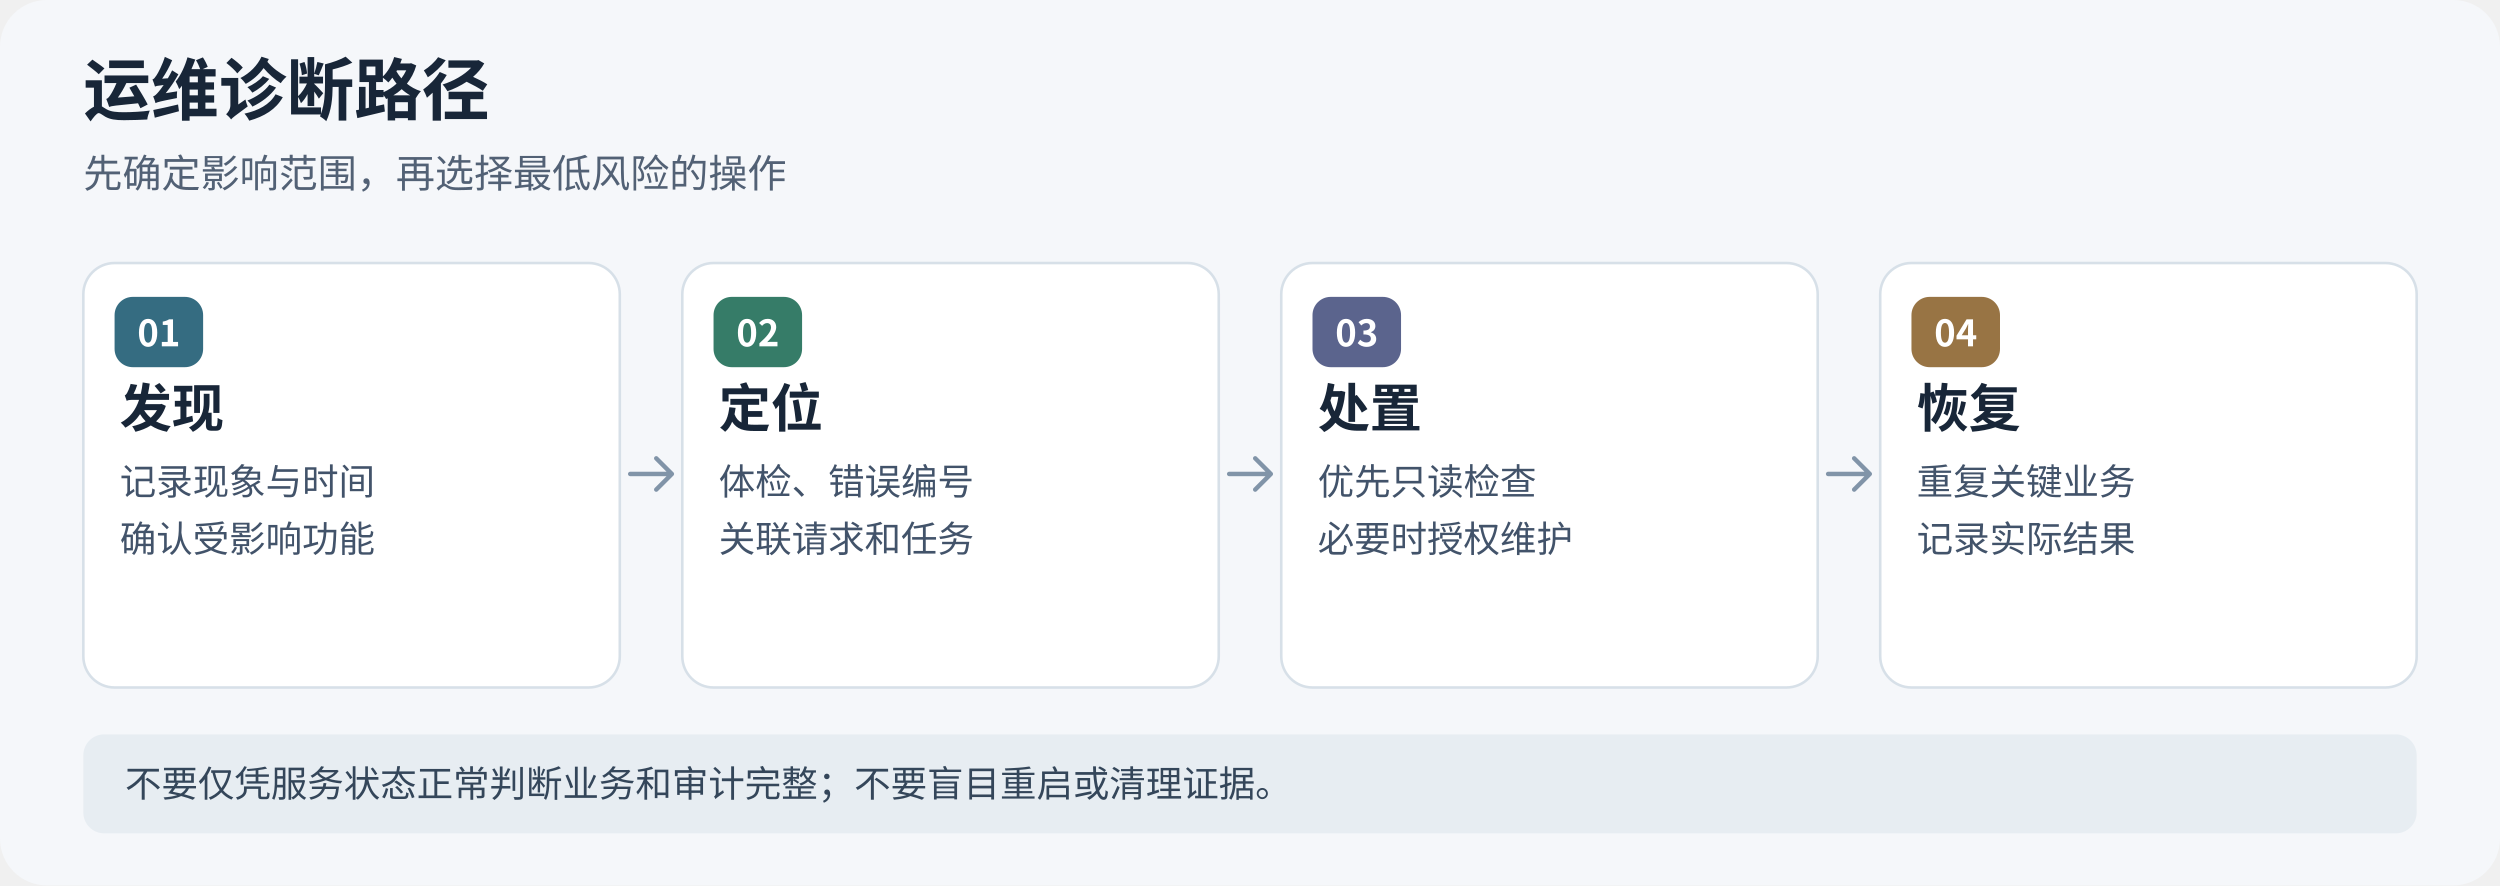
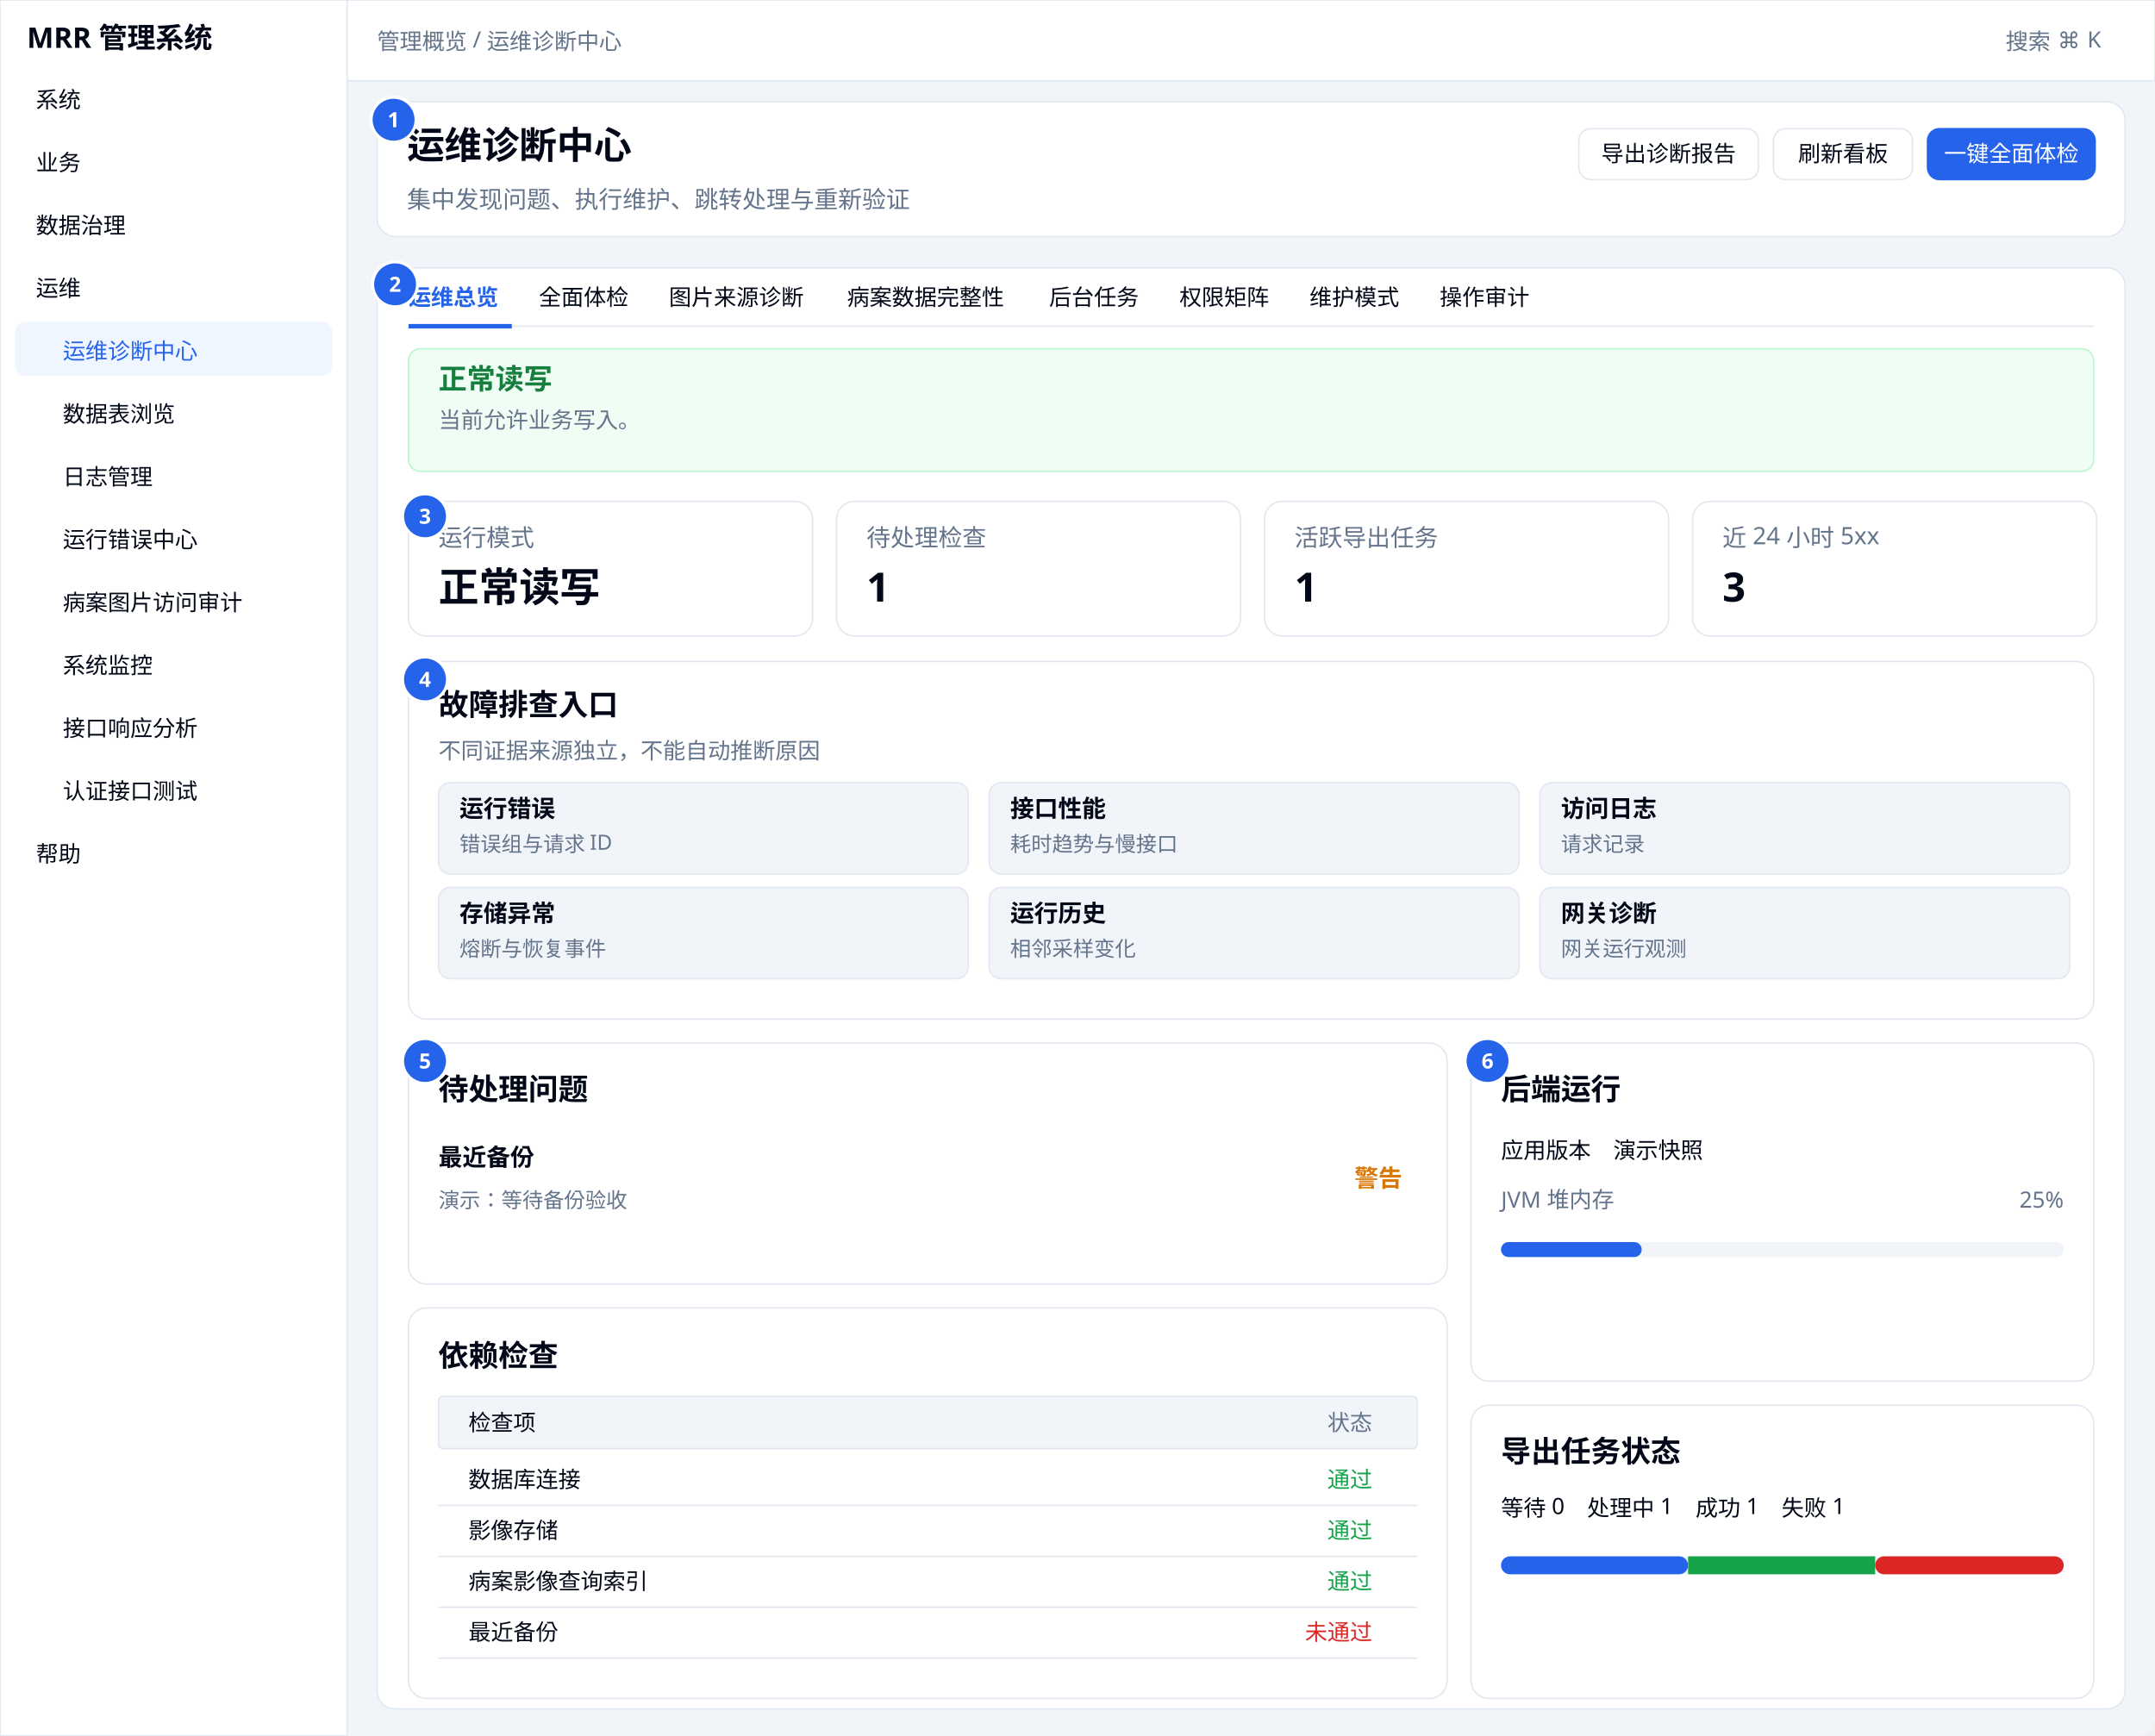
- <svg xmlns="http://www.w3.org/2000/svg" viewBox="0 0 960 340" role="img" aria-labelledby="title desc">
-   <rect width="960" height="340" rx="18" fill="#f5f7fa" />
-   <g font-family="HarmonyOS Sans SC, Noto Sans CJK SC, PingFang SC, Microsoft YaHei, sans-serif">
-     <text x="32" y="44" font-size="26" font-weight="700" fill="#182638">运维诊断路径</text>
-     <text x="32" y="72" font-size="15" fill="#526175">先确定影响范围，再选择最低风险的操作</text>
-     <rect x="32.0" y="101" width="206.0" height="163" rx="12" fill="#ffffff" stroke="#d7e0e8" />
-     <rect x="44.0" y="114" width="34" height="27" rx="7" fill="#356c81" />
-     <text x="61.0" y="133" font-size="14" font-weight="700" text-anchor="middle" fill="#fff">01</text>
-     <text x="46.0" y="164" font-size="20" font-weight="700" fill="#182638">发现</text>
-     <text x="46.0" y="190" font-size="14" fill="#42536a">记录现象与时间</text>
-     <text x="46.0" y="212" font-size="14" fill="#42536a">确认受影响功能</text>
-     <path d="M242.0 182 h16 m-6 -6 6 6 -6 6" stroke="#8194a8" stroke-width="1.7" fill="none" stroke-linecap="round" stroke-linejoin="round" />
-     <rect x="262.0" y="101" width="206.0" height="163" rx="12" fill="#ffffff" stroke="#d7e0e8" />
-     <rect x="274.0" y="114" width="34" height="27" rx="7" fill="#367c68" />
-     <text x="291.0" y="133" font-size="14" font-weight="700" text-anchor="middle" fill="#fff">02</text>
-     <text x="276.0" y="164" font-size="20" font-weight="700" fill="#182638">定位</text>
-     <text x="276.0" y="190" font-size="14" fill="#42536a">体检、错误编号</text>
-     <text x="276.0" y="212" font-size="14" fill="#42536a">关联请求和任务</text>
-     <path d="M472.0 182 h16 m-6 -6 6 6 -6 6" stroke="#8194a8" stroke-width="1.7" fill="none" stroke-linecap="round" stroke-linejoin="round" />
-     <rect x="492.0" y="101" width="206.0" height="163" rx="12" fill="#ffffff" stroke="#d7e0e8" />
-     <rect x="504.0" y="114" width="34" height="27" rx="7" fill="#5b648d" />
-     <text x="521.0" y="133" font-size="14" font-weight="700" text-anchor="middle" fill="#fff">03</text>
-     <text x="506.0" y="164" font-size="20" font-weight="700" fill="#182638">处置</text>
-     <text x="506.0" y="190" font-size="14" fill="#42536a">优先只读检查</text>
-     <text x="506.0" y="212" font-size="14" fill="#42536a">必要时授权维护</text>
-     <path d="M702.0 182 h16 m-6 -6 6 6 -6 6" stroke="#8194a8" stroke-width="1.7" fill="none" stroke-linecap="round" stroke-linejoin="round" />
-     <rect x="722.0" y="101" width="206.0" height="163" rx="12" fill="#ffffff" stroke="#d7e0e8" />
-     <rect x="734.0" y="114" width="34" height="27" rx="7" fill="#987444" />
-     <text x="751.0" y="133" font-size="14" font-weight="700" text-anchor="middle" fill="#fff">04</text>
-     <text x="736.0" y="164" font-size="20" font-weight="700" fill="#182638">恢复</text>
-     <text x="736.0" y="190" font-size="14" fill="#42536a">重复关键业务</text>
-     <text x="736.0" y="212" font-size="14" fill="#42536a">记录实际结果</text>
-     <rect x="32" y="282" width="896" height="38" rx="8" fill="#e7edf2" />
-     <text x="48" y="306" font-size="14" fill="#34465a">不要仅凭服务状态正常判断业务和审计完整；不要盲目重启或清理证据。</text>
+ <svg xmlns="http://www.w3.org/2000/svg" viewBox="0 0 1440 1160" role="img" aria-labelledby="title desc">
+   <rect width="1440" height="1160" rx="12" fill="#f1f5f9" />
+   <g font-family="HarmonyOS Sans SC, PingFang SC, Microsoft YaHei, sans-serif">
+     <rect x="0" y="0" width="232" height="1160" rx="0" fill="#ffffff" stroke="#e2e8f0" />
+     <text x="18" y="32" font-size="19" font-weight="700" fill="#020817" text-anchor="start">MRR 管理系统</text>
+     <text x="24" y="72" font-size="15" fill="#020817">系统</text>
+     <text x="24" y="114" font-size="15" fill="#020817">业务</text>
+     <text x="24" y="156" font-size="15" fill="#020817">数据治理</text>
+     <text x="24" y="198" font-size="15" fill="#020817">运维</text>
+     <rect x="10" y="215" width="212" height="36" rx="7" fill="#eff6ff" />
+     <text x="42" y="240" font-size="15" fill="#2563eb">运维诊断中心</text>
+     <text x="42" y="282" font-size="15" fill="#020817">数据表浏览</text>
+     <text x="42" y="324" font-size="15" fill="#020817">日志管理</text>
+     <text x="42" y="366" font-size="15" fill="#020817">运行错误中心</text>
+     <text x="42" y="408" font-size="15" fill="#020817">病案图片访问审计</text>
+     <text x="42" y="450" font-size="15" fill="#020817">系统监控</text>
+     <text x="42" y="492" font-size="15" fill="#020817">接口响应分析</text>
+     <text x="42" y="534" font-size="15" fill="#020817">认证接口测试</text>
+     <text x="24" y="576" font-size="15" fill="#020817">帮助</text>
+     <rect x="232" y="0" width="1208" height="54" rx="0" fill="#ffffff" stroke="#e2e8f0" />
+     <text x="252" y="33" font-size="15" font-weight="400" fill="#64748b" text-anchor="start">管理概览  /  运维诊断中心</text>
+     <text x="1404" y="33" font-size="15" font-weight="400" fill="#64748b" text-anchor="end">搜索  ⌘ K</text>
+     <rect x="252" y="68" width="1168" height="90" rx="12" fill="#ffffff" stroke="#e2e8f0" />
+     <text x="272" y="106" font-size="25" font-weight="700" fill="#020817" text-anchor="start">运维诊断中心</text>
+     <text x="272" y="139" font-size="16" font-weight="400" fill="#64748b" text-anchor="start">集中发现问题、执行维护、跳转处理与重新验证</text>
+     <rect x="1055" y="86" width="120" height="34" rx="8" fill="#ffffff" stroke="#e2e8f0" />
+     <text x="1115.0" y="108.0" font-size="15" font-weight="400" fill="#020817" text-anchor="middle">导出诊断报告</text>
+     <rect x="1185" y="86" width="93" height="34" rx="8" fill="#ffffff" stroke="#e2e8f0" />
+     <text x="1231.5" y="108.0" font-size="15" font-weight="400" fill="#020817" text-anchor="middle">刷新看板</text>
+     <rect x="1288" y="86" width="112" height="34" rx="8" fill="#2563eb" stroke="#2563eb" />
+     <text x="1344.0" y="108.0" font-size="15" font-weight="400" fill="#ffffff" text-anchor="middle">一键全面体检</text>
+     <rect x="252" y="179" width="1168" height="963" rx="12" fill="#ffffff" stroke="#e2e8f0" />
+     <text x="273" y="204" font-size="15" font-weight="700" fill="#2563eb" text-anchor="start">运维总览</text>
+     <text x="360" y="204" font-size="15" font-weight="400" fill="#020817" text-anchor="start">全面体检</text>
+     <text x="447" y="204" font-size="15" font-weight="400" fill="#020817" text-anchor="start">图片来源诊断</text>
+     <text x="566" y="204" font-size="15" font-weight="400" fill="#020817" text-anchor="start">病案数据完整性</text>
+     <text x="701" y="204" font-size="15" font-weight="400" fill="#020817" text-anchor="start">后台任务</text>
+     <text x="788" y="204" font-size="15" font-weight="400" fill="#020817" text-anchor="start">权限矩阵</text>
+     <text x="875" y="204" font-size="15" font-weight="400" fill="#020817" text-anchor="start">维护模式</text>
+     <text x="962" y="204" font-size="15" font-weight="400" fill="#020817" text-anchor="start">操作审计</text>
+     <path d="M273 218H1399V218" fill="none" stroke="#e2e8f0" stroke-width="1" />
+     <path d="M273 218H342V218" fill="none" stroke="#2563eb" stroke-width="3" />
+     <rect x="273" y="233" width="1126" height="82" rx="8" fill="#f0fdf4" stroke="#bbf7d0" />
+     <text x="293" y="260" font-size="19" font-weight="700" fill="#15803d" text-anchor="start">正常读写</text>
+     <text x="293" y="286" font-size="15" font-weight="400" fill="#64748b" text-anchor="start">当前允许业务写入。</text>
+     <rect x="273" y="335" width="270" height="90" rx="12" fill="#ffffff" stroke="#e2e8f0" />
+     <text x="293" y="365" font-size="16" font-weight="400" fill="#64748b" text-anchor="start">运行模式</text>
+     <text x="293" y="402" font-size="27" font-weight="700" fill="#020817" text-anchor="start">正常读写</text>
+     <rect x="559" y="335" width="270" height="90" rx="12" fill="#ffffff" stroke="#e2e8f0" />
+     <text x="579" y="365" font-size="16" font-weight="400" fill="#64748b" text-anchor="start">待处理检查</text>
+     <text x="579" y="402" font-size="27" font-weight="700" fill="#020817" text-anchor="start">1</text>
+     <rect x="845" y="335" width="270" height="90" rx="12" fill="#ffffff" stroke="#e2e8f0" />
+     <text x="865" y="365" font-size="16" font-weight="400" fill="#64748b" text-anchor="start">活跃导出任务</text>
+     <text x="865" y="402" font-size="27" font-weight="700" fill="#020817" text-anchor="start">1</text>
+     <rect x="1131" y="335" width="270" height="90" rx="12" fill="#ffffff" stroke="#e2e8f0" />
+     <text x="1151" y="365" font-size="16" font-weight="400" fill="#64748b" text-anchor="start">近 24 小时 5xx</text>
+     <text x="1151" y="402" font-size="27" font-weight="700" fill="#020817" text-anchor="start">3</text>
+     <rect x="273" y="442" width="1126" height="239" rx="12" fill="#ffffff" stroke="#e2e8f0" />
+     <text x="293" y="478" font-size="20" font-weight="700" fill="#020817" text-anchor="start">故障排查入口</text>
+     <text x="293" y="507" font-size="15" font-weight="400" fill="#64748b" text-anchor="start">不同证据来源独立，不能自动推断原因</text>
+     <rect x="293" y="523" width="354" height="61" rx="8" fill="#f1f5f9" stroke="#e2e8f0" />
+     <text x="307" y="546" font-size="16" font-weight="700" fill="#020817" text-anchor="start">运行错误</text>
+     <text x="307" y="569" font-size="14" font-weight="400" fill="#64748b" text-anchor="start">错误组与请求 ID</text>
+     <rect x="661" y="523" width="354" height="61" rx="8" fill="#f1f5f9" stroke="#e2e8f0" />
+     <text x="675" y="546" font-size="16" font-weight="700" fill="#020817" text-anchor="start">接口性能</text>
+     <text x="675" y="569" font-size="14" font-weight="400" fill="#64748b" text-anchor="start">耗时趋势与慢接口</text>
+     <rect x="1029" y="523" width="354" height="61" rx="8" fill="#f1f5f9" stroke="#e2e8f0" />
+     <text x="1043" y="546" font-size="16" font-weight="700" fill="#020817" text-anchor="start">访问日志</text>
+     <text x="1043" y="569" font-size="14" font-weight="400" fill="#64748b" text-anchor="start">请求记录</text>
+     <rect x="293" y="593" width="354" height="61" rx="8" fill="#f1f5f9" stroke="#e2e8f0" />
+     <text x="307" y="616" font-size="16" font-weight="700" fill="#020817" text-anchor="start">存储异常</text>
+     <text x="307" y="639" font-size="14" font-weight="400" fill="#64748b" text-anchor="start">熔断与恢复事件</text>
+     <rect x="661" y="593" width="354" height="61" rx="8" fill="#f1f5f9" stroke="#e2e8f0" />
+     <text x="675" y="616" font-size="16" font-weight="700" fill="#020817" text-anchor="start">运行历史</text>
+     <text x="675" y="639" font-size="14" font-weight="400" fill="#64748b" text-anchor="start">相邻采样变化</text>
+     <rect x="1029" y="593" width="354" height="61" rx="8" fill="#f1f5f9" stroke="#e2e8f0" />
+     <text x="1043" y="616" font-size="16" font-weight="700" fill="#020817" text-anchor="start">网关诊断</text>
+     <text x="1043" y="639" font-size="14" font-weight="400" fill="#64748b" text-anchor="start">网关运行观测</text>
+     <rect x="273" y="697" width="694" height="161" rx="12" fill="#ffffff" stroke="#e2e8f0" />
+     <text x="293" y="735" font-size="20" font-weight="700" fill="#020817" text-anchor="start">待处理问题</text>
+     <text x="293" y="779" font-size="16" font-weight="700" fill="#020817" text-anchor="start">最近备份</text>
+     <text x="293" y="807" font-size="14" font-weight="400" fill="#64748b" text-anchor="start">演示：等待备份验收</text>
+     <text x="937" y="793" font-size="16" font-weight="700" fill="#d97706" text-anchor="end">警告</text>
+     <rect x="273" y="874" width="694" height="261" rx="12" fill="#ffffff" stroke="#e2e8f0" />
+     <text x="293" y="913" font-size="20" font-weight="700" fill="#020817" text-anchor="start">依赖检查</text>
+     <rect x="293" y="933" width="654" height="35" rx="3" fill="#f1f5f9" stroke="#e2e8f0" />
+     <text x="313" y="956" font-size="15" font-weight="400" fill="#020817" text-anchor="start">检查项</text>
+     <text x="917" y="956" font-size="15" font-weight="400" fill="#64748b" text-anchor="end">状态</text>
+     <text x="313" y="994" font-size="15" font-weight="400" fill="#020817" text-anchor="start">数据库连接</text>
+     <text x="917" y="994" font-size="15" font-weight="400" fill="#16a34a" text-anchor="end">通过</text>
+     <path d="M293 1006H947V1006" fill="none" stroke="#e2e8f0" stroke-width="1" />
+     <text x="313" y="1028" font-size="15" font-weight="400" fill="#020817" text-anchor="start">影像存储</text>
+     <text x="917" y="1028" font-size="15" font-weight="400" fill="#16a34a" text-anchor="end">通过</text>
+     <path d="M293 1040H947V1040" fill="none" stroke="#e2e8f0" stroke-width="1" />
+     <text x="313" y="1062" font-size="15" font-weight="400" fill="#020817" text-anchor="start">病案影像查询索引</text>
+     <text x="917" y="1062" font-size="15" font-weight="400" fill="#16a34a" text-anchor="end">通过</text>
+     <path d="M293 1074H947V1074" fill="none" stroke="#e2e8f0" stroke-width="1" />
+     <text x="313" y="1096" font-size="15" font-weight="400" fill="#020817" text-anchor="start">最近备份</text>
+     <text x="917" y="1096" font-size="15" font-weight="400" fill="#dc2626" text-anchor="end">未通过</text>
+     <path d="M293 1108H947V1108" fill="none" stroke="#e2e8f0" stroke-width="1" />
+     <rect x="983" y="697" width="416" height="226" rx="12" fill="#ffffff" stroke="#e2e8f0" />
+     <text x="1003" y="735" font-size="20" font-weight="700" fill="#020817" text-anchor="start">后端运行</text>
+     <text x="1003" y="774" font-size="15" font-weight="400" fill="#020817" text-anchor="start">应用版本　演示快照</text>
+     <text x="1003" y="807" font-size="15" font-weight="400" fill="#64748b" text-anchor="start">JVM 堆内存</text>
+     <text x="1379" y="807" font-size="15" font-weight="400" fill="#64748b" text-anchor="end">25%</text>
+     <rect x="1003" y="830" width="376" height="10" rx="5" fill="#f1f5f9" stroke="none" />
+     <rect x="1003" y="830" width="94" height="10" rx="5" fill="#2563eb" stroke="none" />
+     <rect x="983" y="939" width="416" height="196" rx="12" fill="#ffffff" stroke="#e2e8f0" />
+     <text x="1003" y="977" font-size="20" font-weight="700" fill="#020817" text-anchor="start">导出任务状态</text>
+     <text x="1003" y="1013" font-size="15" font-weight="400" fill="#020817" text-anchor="start">等待 0　处理中 1　成功 1　失败 1</text>
+     <rect x="1003" y="1040" width="376" height="12" rx="6" fill="#f1f5f9" stroke="none" />
+     <rect x="1003" y="1040" width="125" height="12" rx="6" fill="#2563eb" stroke="none" />
+     <rect x="1128" y="1040" width="125" height="12" rx="0" fill="#16a34a" stroke="none" />
+     <rect x="1253" y="1040" width="126" height="12" rx="6" fill="#dc2626" stroke="none" />
+     <circle cx="263" cy="80" r="15" fill="#2563eb" stroke="white" stroke-width="2" />
+     <text x="263" y="85" font-size="14" font-weight="700" fill="#ffffff" text-anchor="middle">1</text>
+     <circle cx="264" cy="190" r="15" fill="#2563eb" stroke="white" stroke-width="2" />
+     <text x="264" y="195" font-size="14" font-weight="700" fill="#ffffff" text-anchor="middle">2</text>
+     <circle cx="284" cy="345" r="15" fill="#2563eb" stroke="white" stroke-width="2" />
+     <text x="284" y="350" font-size="14" font-weight="700" fill="#ffffff" text-anchor="middle">3</text>
+     <circle cx="284" cy="454" r="15" fill="#2563eb" stroke="white" stroke-width="2" />
+     <text x="284" y="459" font-size="14" font-weight="700" fill="#ffffff" text-anchor="middle">4</text>
+     <circle cx="284" cy="709" r="15" fill="#2563eb" stroke="white" stroke-width="2" />
+     <text x="284" y="714" font-size="14" font-weight="700" fill="#ffffff" text-anchor="middle">5</text>
+     <circle cx="994" cy="709" r="15" fill="#2563eb" stroke="white" stroke-width="2" />
+     <text x="994" y="714" font-size="14" font-weight="700" fill="#ffffff" text-anchor="middle">6</text>
  </g>
</svg>
